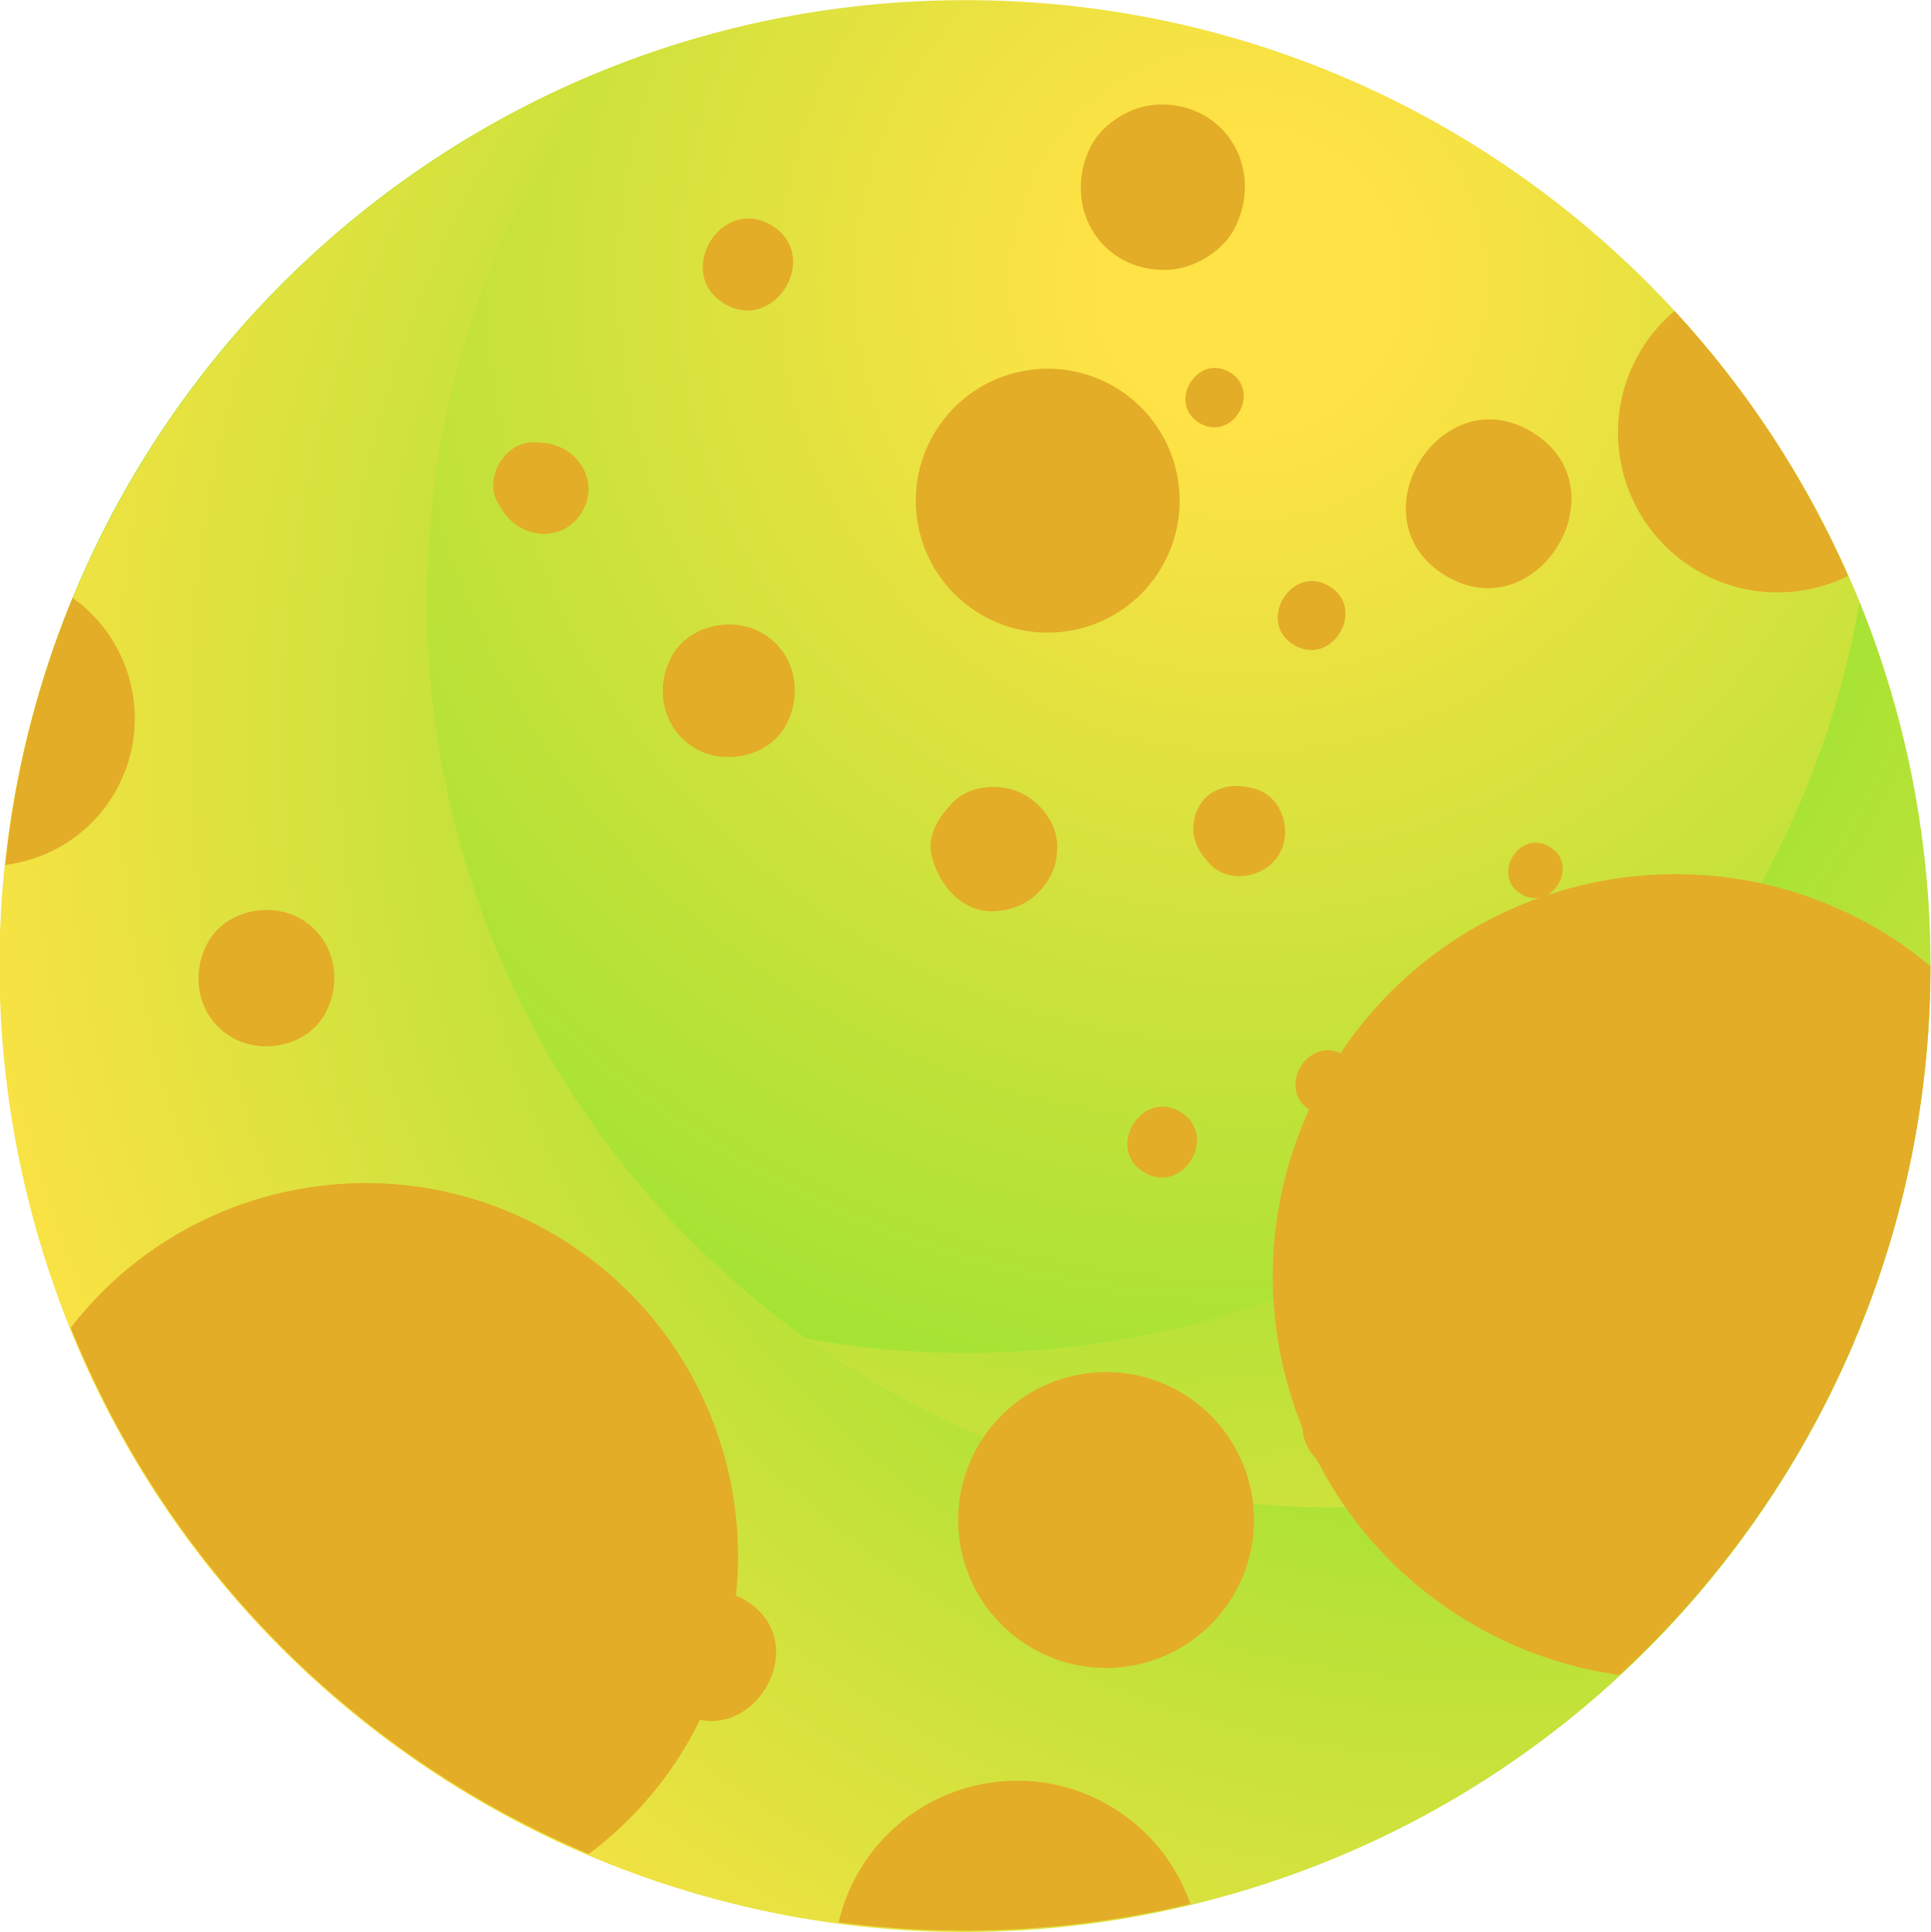
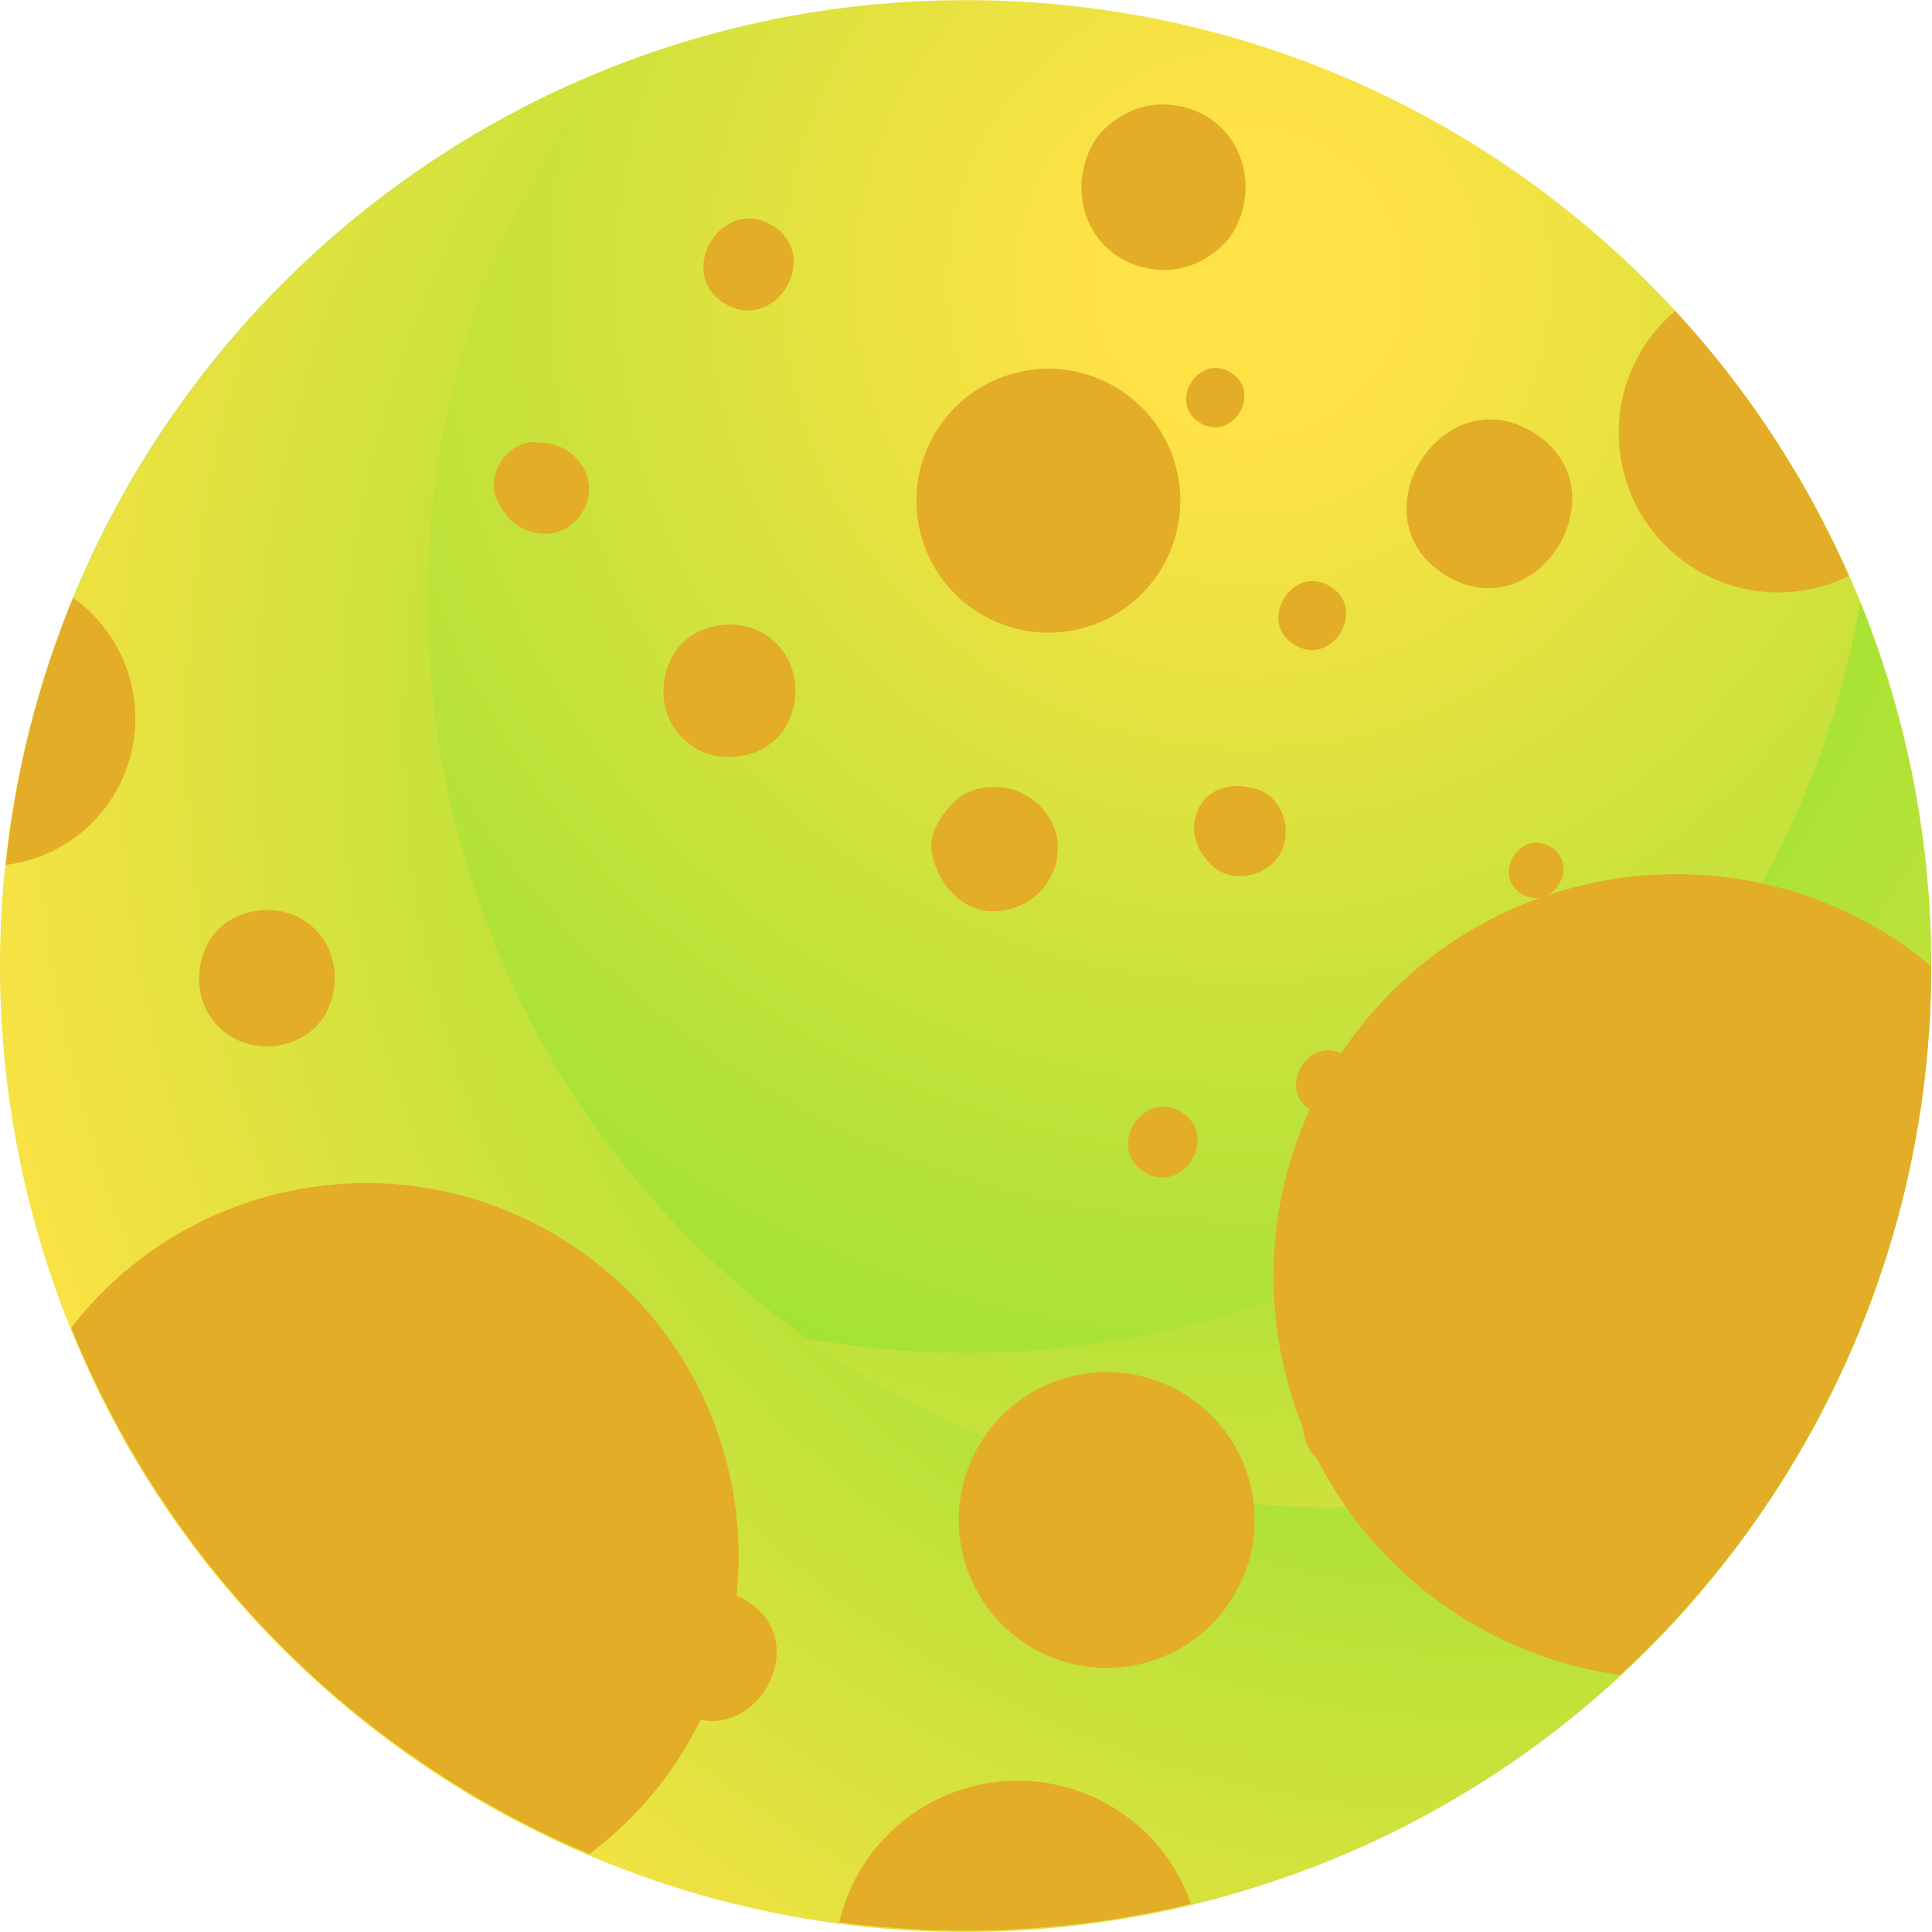
- <svg xmlns="http://www.w3.org/2000/svg" version="1.1" id="BACKGROUND2" x="0px" y="0px" viewBox="0 0 110.491 110.564" style="enable-background:new 0 0 110.491 110.564;" xml:space="preserve">
+ <svg xmlns="http://www.w3.org/2000/svg" version="1.1" id="BACKGROUND2" x="0px" y="0px" viewBox="0 0 110.52 110.564" style="enable-background:new 0 0 110.52 110.564;" xml:space="preserve">
  <g>
-     <radialGradient id="SVGID_1_" cx="-223.593" cy="-180.442" r="106.881" gradientTransform="matrix(0.8556 0.5177 -0.5177 0.8556 169.3299 286.2775)" gradientUnits="userSpaceOnUse">
+     <radialGradient id="SVGID_1_" cx="-223.564" cy="-180.442" r="106.881" gradientTransform="matrix(0.8556 0.5177 -0.5177 0.8556 169.3342 286.2622)" gradientUnits="userSpaceOnUse">
      <stop offset="0.082" style="stop-color:#FFE245" />
      <stop offset="0.996" style="stop-color:#61E327" />
    </radialGradient>
-     <circle style="fill:url(#SVGID_1_);" cx="55.244" cy="55.246" r="55.238" />
-     <radialGradient id="SVGID_2_" cx="-223.247" cy="-170.808" r="99.251" gradientTransform="matrix(0.8556 0.5177 -0.5177 0.8556 169.3299 286.2775)" gradientUnits="userSpaceOnUse">
+     <circle style="fill:url(#SVGID_1_);" cx="55.274" cy="55.246" r="55.238" />
+     <radialGradient id="SVGID_2_" cx="-223.217" cy="-170.808" r="99.251" gradientTransform="matrix(0.8556 0.5177 -0.5177 0.8556 169.3342 286.2622)" gradientUnits="userSpaceOnUse">
      <stop offset="0.004" style="stop-color:#61E327" />
      <stop offset="0.918" style="stop-color:#FFE245" />
    </radialGradient>
-     <path style="fill:url(#SVGID_2_);" d="M106.429,34.469c-1.074,6.173-3.278,12.256-6.717,17.94   C84.889,76.907,53.013,84.749,28.515,69.926C15.044,61.775,6.623,48.465,4.224,34.064c-10.335,24.807-1.266,54.108,22.424,68.443   c26.101,15.793,60.063,7.437,75.856-18.664C111.885,68.34,112.745,50.064,106.429,34.469z" />
-     <radialGradient id="SVGID_3_" cx="-853.22" cy="-598.87" r="99.259" gradientTransform="matrix(0.2389 0.971 -0.971 0.2389 -292.6136 1013.295)" gradientUnits="userSpaceOnUse">
+     <path style="fill:url(#SVGID_2_);" d="M106.459,34.469c-1.074,6.173-3.278,12.256-6.717,17.94   C84.918,76.907,53.042,84.749,28.545,69.926C15.074,61.775,6.653,48.465,4.253,34.064c-10.335,24.807-1.266,54.108,22.424,68.443   c26.101,15.793,60.063,7.437,75.856-18.664C111.914,68.34,112.775,50.064,106.459,34.469z" />
+     <radialGradient id="SVGID_3_" cx="-853.191" cy="-598.87" r="99.259" gradientTransform="matrix(0.2389 0.971 -0.971 0.2389 -292.5911 1013.267)" gradientUnits="userSpaceOnUse">
      <stop offset="0.004" style="stop-color:#61E327" />
      <stop offset="0.918" style="stop-color:#FFE245" />
    </radialGradient>
-     <path style="fill:url(#SVGID_3_);" d="M106.107,76.815c-5.125,3.606-10.984,6.348-17.435,7.936   c-27.804,6.841-55.889-10.153-62.73-37.957c-3.762-15.289-0.305-30.655,8.182-42.535C9.274,14.491-5.033,41.623,1.583,68.511   c7.289,29.624,37.212,47.73,66.836,40.441C86.014,104.623,99.546,92.308,106.107,76.815z" />
-     <ellipse transform="matrix(0.971 -0.2389 0.2389 0.971 -5.1091 15.1573)" style="fill:#E3AD27;" cx="59.969" cy="28.653" rx="7.552" ry="7.552" />
+     <path style="fill:url(#SVGID_3_);" d="M106.136,76.815c-5.125,3.606-10.984,6.348-17.435,7.936   c-27.804,6.841-55.889-10.153-62.73-37.957c-3.762-15.289-0.305-30.655,8.182-42.535C9.304,14.491-5.003,41.623,1.612,68.511   c7.289,29.624,37.212,47.73,66.836,40.441C86.044,104.623,99.575,92.308,106.136,76.815z" />
+     <ellipse transform="matrix(0.971 -0.2389 0.2389 0.971 -5.1082 15.1643)" style="fill:#E3AD27;" cx="59.999" cy="28.653" rx="7.552" ry="7.552" />
    <g>
      <g>
-         <path style="fill:#E3AD27;" d="M53.374,49.162c0.03,0.09,0.06,0.18,0.09,0.27c0.489,1.463,1.75,2.765,3.413,2.718     c1.648-0.047,2.958-1.044,3.491-2.6c0.095-0.278,0.112-0.621,0.134-0.916c0.104-1.412-0.933-2.765-2.161-3.3     c-1.201-0.523-2.932-0.393-3.864,0.652c-0.084,0.095-0.168,0.189-0.253,0.283C53.543,47.032,53.022,48.11,53.374,49.162     L53.374,49.162z" />
+         <path style="fill:#E3AD27;" d="M53.404,49.162c0.03,0.09,0.06,0.18,0.09,0.27c0.489,1.463,1.75,2.765,3.413,2.718     c1.648-0.047,2.958-1.044,3.491-2.6c0.095-0.278,0.112-0.621,0.134-0.916c0.104-1.412-0.933-2.765-2.161-3.3     c-1.201-0.523-2.932-0.393-3.864,0.652c-0.084,0.095-0.168,0.189-0.253,0.283C53.572,47.032,53.052,48.11,53.404,49.162     L53.404,49.162z" />
      </g>
    </g>
    <g>
      <g>
-         <path style="fill:#E3AD27;" d="M71.708,45.113c-0.102-0.022-0.204-0.045-0.307-0.067c-1.024-0.223-2.234,0.111-2.769,1.093     c-0.542,0.994-0.406,2.097,0.317,2.96c0.067,0.08,0.134,0.16,0.201,0.241c1.082,1.292,3.233,0.921,4.053-0.435     C74.024,47.548,73.353,45.471,71.708,45.113L71.708,45.113z" />
+         <path style="fill:#E3AD27;" d="M71.737,45.113c-0.102-0.022-0.204-0.045-0.307-0.067c-1.024-0.223-2.234,0.111-2.769,1.093     c-0.542,0.994-0.406,2.097,0.317,2.96c0.067,0.08,0.134,0.16,0.201,0.241c1.082,1.292,3.233,0.921,4.053-0.435     C74.054,47.548,73.382,45.471,71.737,45.113L71.737,45.113z" />
      </g>
    </g>
    <g>
      <g>
-         <path style="fill:#E3AD27;" d="M82.72,32.935c5.281,3.195,10.255-5.006,4.966-8.207C82.405,21.532,77.431,29.734,82.72,32.935     L82.72,32.935z" />
+         <path style="fill:#E3AD27;" d="M82.75,32.935c5.281,3.195,10.255-5.006,4.966-8.207C82.435,21.532,77.46,29.734,82.75,32.935     L82.75,32.935z" />
      </g>
    </g>
    <g>
      <g>
-         <path style="fill:#E3AD27;" d="M87.064,51.166c1.74,1.053,3.38-1.65,1.636-2.704C86.96,47.409,85.321,50.112,87.064,51.166     L87.064,51.166z" />
+         <path style="fill:#E3AD27;" d="M87.093,51.166c1.74,1.053,3.38-1.65,1.636-2.704C86.99,47.409,85.35,50.112,87.093,51.166     L87.093,51.166z" />
      </g>
    </g>
    <g>
      <g>
-         <path style="fill:#E3AD27;" d="M39.738,42.796c1.707,1.033,4.251,0.521,5.239-1.289c0.991-1.816,0.541-4.132-1.289-5.239     c-1.707-1.033-4.251-0.521-5.239,1.289C37.458,39.373,37.908,41.688,39.738,42.796L39.738,42.796z" />
+         <path style="fill:#E3AD27;" d="M39.768,42.796c1.707,1.033,4.251,0.521,5.239-1.289c0.991-1.816,0.541-4.132-1.289-5.239     c-1.707-1.033-4.251-0.521-5.239,1.289C37.488,39.373,37.938,41.688,39.768,42.796L39.768,42.796z" />
      </g>
    </g>
    <g>
      <g>
-         <path style="fill:#E3AD27;" d="M41.452,17.375c2.88,1.743,5.594-2.731,2.709-4.477C41.281,11.156,38.567,15.629,41.452,17.375     L41.452,17.375z" />
+         <path style="fill:#E3AD27;" d="M41.482,17.375c2.88,1.743,5.594-2.731,2.709-4.477C41.31,11.156,38.597,15.629,41.482,17.375     L41.482,17.375z" />
      </g>
    </g>
    <g>
      <g>
-         <path style="fill:#E3AD27;" d="M31.1,25.345c-0.14-0.011-0.28-0.023-0.42-0.034c-1.743-0.142-3.079,2.065-2.144,3.543     c0.075,0.119,0.15,0.238,0.225,0.356c1.039,1.644,3.459,1.887,4.537,0.105C34.377,27.534,33.039,25.502,31.1,25.345L31.1,25.345z     " />
+         <path style="fill:#E3AD27;" d="M31.13,25.345c-0.14-0.011-0.28-0.023-0.42-0.034c-1.743-0.142-3.079,2.065-2.144,3.543     c0.075,0.119,0.15,0.238,0.225,0.356c1.039,1.644,3.459,1.887,4.537,0.105C34.406,27.534,33.069,25.502,31.13,25.345     L31.13,25.345z" />
      </g>
    </g>
    <g>
      <g>
-         <path style="fill:#E3AD27;" d="M64.099,14.77c1.04,0.629,2.407,0.838,3.588,0.547c1.129-0.278,2.358-1.112,2.924-2.15     c1.232-2.258,0.672-5.135-1.602-6.511c-1.04-0.629-2.407-0.838-3.588-0.548c-1.129,0.278-2.358,1.112-2.924,2.15     C61.265,10.516,61.825,13.394,64.099,14.77L64.099,14.77z" />
+         <path style="fill:#E3AD27;" d="M64.128,14.77c1.04,0.629,2.407,0.838,3.588,0.547c1.129-0.278,2.358-1.112,2.924-2.15     c1.232-2.258,0.672-5.135-1.602-6.511c-1.04-0.629-2.407-0.838-3.588-0.548c-1.129,0.278-2.358,1.112-2.924,2.15     C61.295,10.516,61.854,13.394,64.128,14.77L64.128,14.77z" />
      </g>
    </g>
    <g>
      <g>
-         <path style="fill:#E3AD27;" d="M65.473,67.085c2.22,1.343,4.312-2.105,2.088-3.451C65.341,62.291,63.249,65.739,65.473,67.085     L65.473,67.085z" />
+         <path style="fill:#E3AD27;" d="M65.502,67.085c2.22,1.343,4.312-2.105,2.088-3.451C65.37,62.291,63.279,65.739,65.502,67.085     L65.502,67.085z" />
      </g>
    </g>
    <g>
      <g>
-         <path style="fill:#E3AD27;" d="M75.012,63.555c2.04,1.235,3.962-1.934,1.919-3.171C74.891,59.149,72.969,62.318,75.012,63.555     L75.012,63.555z" />
+         <path style="fill:#E3AD27;" d="M75.042,63.555c2.04,1.235,3.962-1.934,1.919-3.171C74.92,59.149,72.998,62.318,75.042,63.555     L75.042,63.555z" />
      </g>
    </g>
    <g>
      <g>
-         <path style="fill:#E3AD27;" d="M74.053,36.906c2.16,1.307,4.195-2.048,2.032-3.357C73.924,32.242,71.889,35.597,74.053,36.906     L74.053,36.906z" />
+         <path style="fill:#E3AD27;" d="M74.082,36.906c2.16,1.307,4.195-2.048,2.032-3.357C73.954,32.242,71.919,35.597,74.082,36.906     L74.082,36.906z" />
      </g>
    </g>
    <g>
      <g>
-         <path style="fill:#E3AD27;" d="M68.642,24.202c1.86,1.126,3.613-1.764,1.749-2.891C68.531,20.185,66.779,23.075,68.642,24.202     L68.642,24.202z" />
+         <path style="fill:#E3AD27;" d="M68.672,24.202c1.86,1.126,3.613-1.764,1.749-2.891C68.561,20.185,66.808,23.075,68.672,24.202     L68.672,24.202z" />
      </g>
    </g>
    <g>
      <g>
-         <path style="fill:#E3AD27;" d="M13.216,59.335c1.756,1.063,4.373,0.536,5.389-1.326c1.019-1.868,0.556-4.25-1.326-5.389     c-1.756-1.063-4.373-0.536-5.389,1.326C10.871,55.814,11.334,58.196,13.216,59.335L13.216,59.335z" />
+         <path style="fill:#E3AD27;" d="M13.245,59.335c1.756,1.063,4.373,0.536,5.389-1.326c1.019-1.868,0.556-4.25-1.326-5.389     c-1.756-1.063-4.373-0.536-5.389,1.326C10.9,55.814,11.363,58.196,13.245,59.335L13.245,59.335z" />
      </g>
    </g>
    <g>
      <g>
-         <path style="fill:#E3AD27;" d="M26.727,84.061c0.6,0.363,1.165-0.569,0.564-0.933C26.692,82.766,26.126,83.698,26.727,84.061     L26.727,84.061z" />
+         <path style="fill:#E3AD27;" d="M26.757,84.061c0.6,0.363,1.165-0.569,0.564-0.933C26.721,82.766,26.156,83.698,26.757,84.061     L26.757,84.061z" />
      </g>
    </g>
    <g>
      <g>
-         <path style="fill:#E3AD27;" d="M37.505,83.191c2.22,1.343,4.312-2.105,2.088-3.451C37.372,78.397,35.281,81.845,37.505,83.191     L37.505,83.191z" />
+         <path style="fill:#E3AD27;" d="M37.534,83.191c2.22,1.343,4.312-2.105,2.088-3.451C37.402,78.397,35.31,81.845,37.534,83.191     L37.534,83.191z" />
      </g>
    </g>
    <g>
      <g>
-         <path style="fill:#E3AD27;" d="M38.836,97.93c4.081,2.469,7.924-3.868,3.837-6.342C38.593,89.12,34.749,95.457,38.836,97.93     L38.836,97.93z" />
+         <path style="fill:#E3AD27;" d="M38.866,97.93c4.081,2.469,7.925-3.868,3.837-6.342C38.623,89.12,34.779,95.457,38.866,97.93     L38.866,97.93z" />
      </g>
    </g>
    <g>
      <g>
-         <path style="fill:#E3AD27;" d="M21.73,81.93c0.012-0.093,0.024-0.187,0.035-0.28c0.188-1.495-1.868-2.739-3.105-1.879     c-0.077,0.054-0.154,0.107-0.232,0.161c-0.676,0.47-1.155,1.063-1.168,1.93c-0.012,0.787,0.404,1.538,1.078,1.946     c0.674,0.408,1.532,0.427,2.224,0.052C21.324,83.447,21.628,82.747,21.73,81.93L21.73,81.93z" />
+         <path style="fill:#E3AD27;" d="M21.76,81.93c0.012-0.093,0.024-0.187,0.035-0.28c0.188-1.495-1.868-2.739-3.105-1.879     c-0.077,0.054-0.154,0.107-0.232,0.161c-0.676,0.47-1.155,1.063-1.168,1.93c-0.012,0.787,0.404,1.538,1.078,1.946     c0.674,0.408,1.532,0.427,2.224,0.052C21.354,83.447,21.657,82.747,21.76,81.93L21.76,81.93z" />
      </g>
    </g>
    <g>
      <g>
-         <path style="fill:#E3AD27;" d="M75.825,83.858c1.22,0.738,3.037,0.373,3.742-0.921c0.708-1.297,0.386-2.951-0.921-3.742     c-1.219-0.738-3.037-0.373-3.742,0.921C74.196,81.413,74.518,83.067,75.825,83.858L75.825,83.858z" />
+         <path style="fill:#E3AD27;" d="M75.854,83.858c1.22,0.738,3.037,0.373,3.742-0.921c0.708-1.297,0.386-2.951-0.921-3.742     c-1.219-0.738-3.037-0.373-3.742,0.921C74.226,81.413,74.547,83.067,75.854,83.858L75.854,83.858z" />
      </g>
    </g>
    <g>
      <g>
-         <path style="fill:#E3AD27;" d="M84.369,87.619c0.064,0.039,0.124-0.061,0.06-0.099C84.365,87.481,84.305,87.58,84.369,87.619     L84.369,87.619z" />
+         <path style="fill:#E3AD27;" d="M84.398,87.619c0.064,0.039,0.124-0.061,0.06-0.099C84.395,87.481,84.334,87.58,84.398,87.619     L84.398,87.619z" />
      </g>
    </g>
    <g>
      <g>
-         <path style="fill:#E3AD27;" d="M93.659,60.031c2.04,1.235,3.962-1.934,1.919-3.171C93.537,55.626,91.615,58.795,93.659,60.031     L93.659,60.031z" />
+         <path style="fill:#E3AD27;" d="M93.688,60.031c2.04,1.235,3.962-1.934,1.919-3.171C93.567,55.626,91.645,58.795,93.688,60.031     L93.688,60.031z" />
      </g>
    </g>
    <g>
      <g>
-         <path style="fill:#E3AD27;" d="M88.642,89.969c3.06,1.852,5.943-2.901,2.878-4.756C88.459,83.361,85.576,88.114,88.642,89.969     L88.642,89.969z" />
+         <path style="fill:#E3AD27;" d="M88.671,89.969c3.06,1.852,5.943-2.901,2.878-4.756C88.489,83.361,85.606,88.114,88.671,89.969     L88.671,89.969z" />
      </g>
    </g>
    <g>
      <g>
-         <path style="fill:#E3AD27;" d="M76.178,61.135c-6.583,10.88-3.1,25.036,7.78,31.619c2.757,1.668,5.725,2.684,8.726,3.103     c3.733-3.444,7.059-7.452,9.82-12.015c5.411-8.943,7.985-18.809,7.984-28.55c-0.845-0.694-1.728-1.354-2.691-1.937     C96.918,46.773,82.761,50.256,76.178,61.135z" />
-         <path style="fill:#E3AD27;" d="M105.777,32.962c-2.422-5.506-5.754-10.643-9.935-15.171c-0.735,0.623-1.388,1.368-1.915,2.238     c-2.614,4.32-1.231,9.941,3.089,12.555C99.781,34.257,103.075,34.286,105.777,32.962z" />
-         <path style="fill:#E3AD27;" d="M26.648,102.507c2.292,1.387,4.647,2.577,7.043,3.596c2.131-1.595,4.005-3.606,5.467-6.023     c6.099-10.08,2.872-23.195-7.208-29.294c-9.374-5.672-21.367-3.269-27.907,5.201C8.359,86.663,16.037,96.086,26.648,102.507z" />
-         <path style="fill:#E3AD27;" d="M4.158,34.217C2.106,39.184,0.839,44.33,0.302,49.498c2.479-0.312,4.798-1.707,6.192-4.011     C8.803,41.67,7.736,36.761,4.158,34.217z" />
-         <path style="fill:#E3AD27;" d="M63.651,103.422c-4.96-3.001-11.414-1.413-14.415,3.547c-0.586,0.968-0.992,1.994-1.237,3.04     c6.763,0.891,13.589,0.515,20.13-1.055C67.356,106.724,65.829,104.74,63.651,103.422z" />
-         <path style="fill:#E3AD27;" d="M58.924,94.229c4,2.42,9.204,1.14,11.625-2.86c2.42-4,1.14-9.204-2.86-11.625     c-4-2.42-9.204-1.14-11.625,2.86C53.643,86.605,54.924,91.809,58.924,94.229z" />
+         <path style="fill:#E3AD27;" d="M76.208,61.135c-6.583,10.88-3.1,25.036,7.78,31.619c2.757,1.668,5.725,2.684,8.726,3.103     c3.733-3.444,7.059-7.452,9.82-12.015c5.411-8.943,7.985-18.809,7.984-28.55c-0.845-0.694-1.728-1.354-2.691-1.937     C96.947,46.773,82.791,50.256,76.208,61.135z" />
+         <path style="fill:#E3AD27;" d="M105.806,32.962c-2.422-5.506-5.754-10.643-9.935-15.171c-0.735,0.623-1.388,1.368-1.915,2.238     c-2.614,4.32-1.231,9.941,3.089,12.555C99.81,34.257,103.105,34.286,105.806,32.962z" />
+         <path style="fill:#E3AD27;" d="M26.677,102.507c2.292,1.387,4.647,2.577,7.043,3.596c2.131-1.595,4.005-3.606,5.467-6.023     c6.099-10.08,2.872-23.195-7.208-29.294c-9.374-5.672-21.367-3.269-27.907,5.201C8.389,86.663,16.066,96.086,26.677,102.507z" />
+         <path style="fill:#E3AD27;" d="M4.188,34.217C2.136,39.184,0.869,44.33,0.332,49.498c2.479-0.312,4.798-1.707,6.192-4.011     C8.833,41.67,7.766,36.761,4.188,34.217z" />
+         <path style="fill:#E3AD27;" d="M63.681,103.422c-4.96-3.001-11.414-1.413-14.415,3.547c-0.586,0.968-0.992,1.994-1.237,3.04     c6.763,0.891,13.589,0.515,20.13-1.055C67.385,106.724,65.859,104.74,63.681,103.422z" />
+         <path style="fill:#E3AD27;" d="M58.953,94.229c4,2.42,9.205,1.14,11.625-2.86c2.42-4,1.14-9.204-2.86-11.625     c-4-2.42-9.204-1.14-11.625,2.86C53.673,86.605,54.953,91.809,58.953,94.229z" />
      </g>
    </g>
  </g>
</svg>
